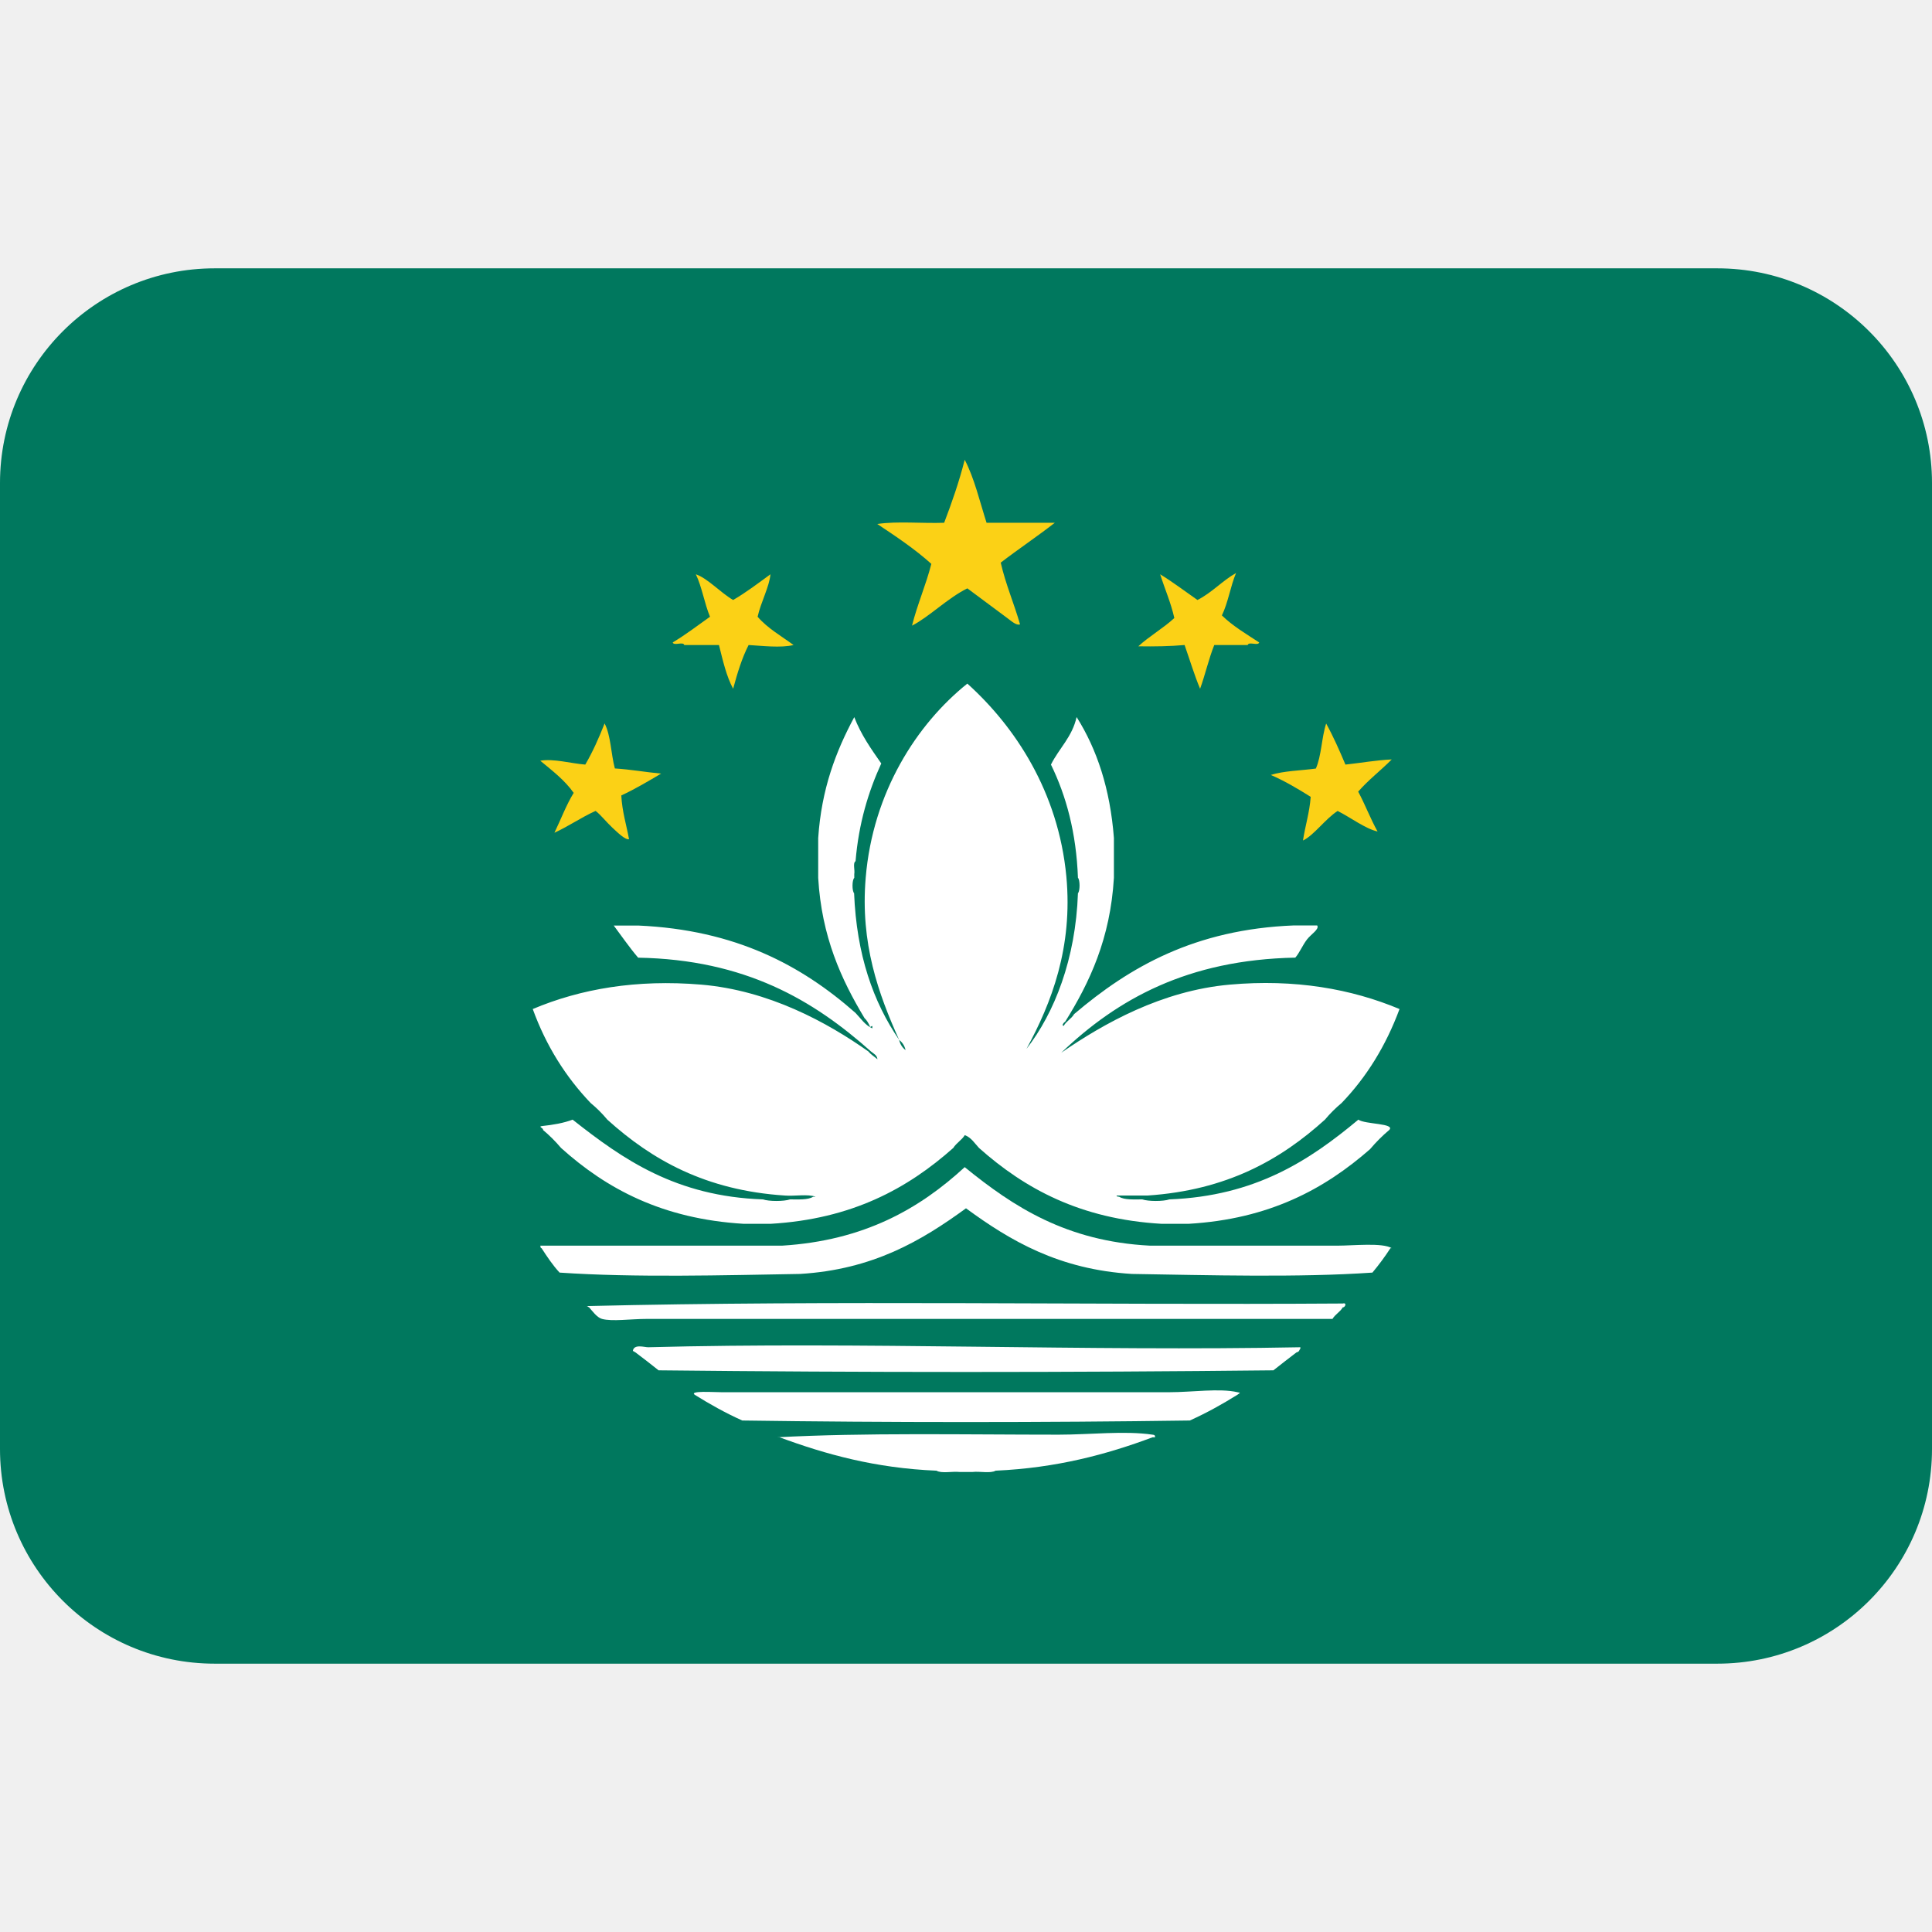
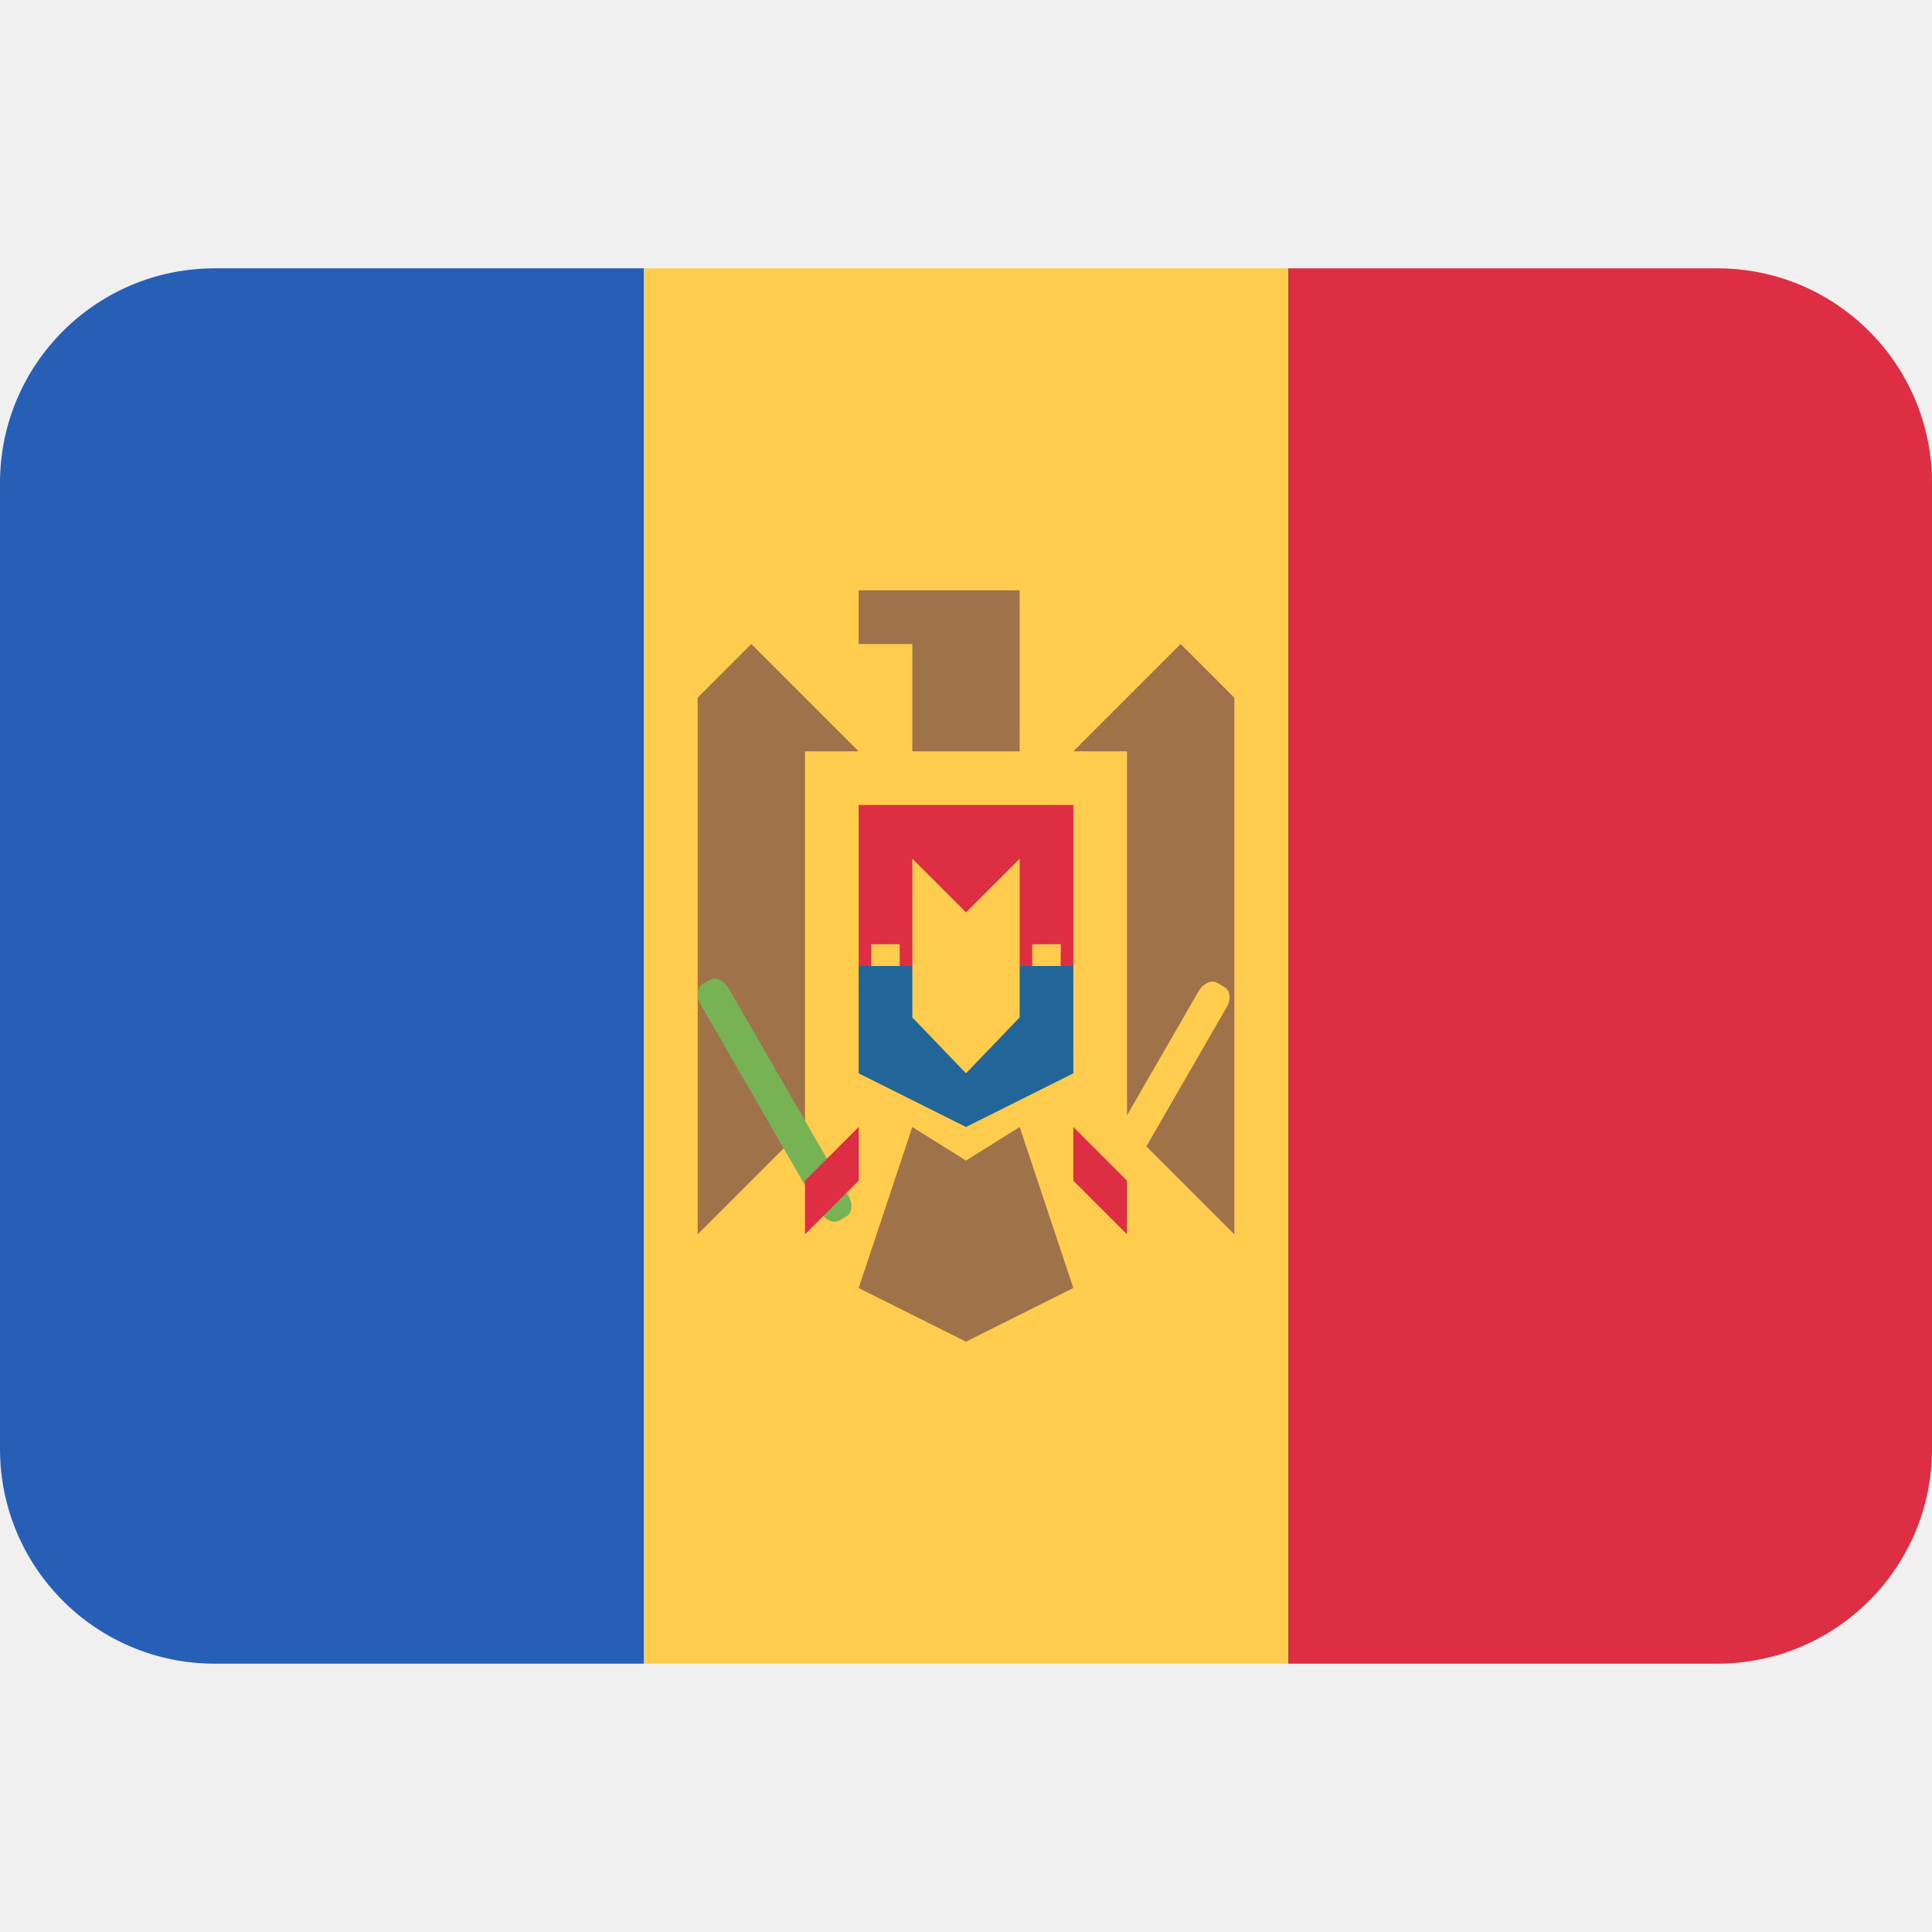
<svg xmlns="http://www.w3.org/2000/svg" viewBox="0 0 36 36">
-   <path fill="#00785E" d="M36 27c0 2.209-1.791 4-4 4H4c-2.209 0-4-1.791-4-4V9c0-2.209 1.791-4 4-4h28c2.209 0 4 1.791 4 4v18z" />
-   <g fill-rule="evenodd" clip-rule="evenodd">
-     <path fill="#FBD116" d="M17.976 8.567c.181.347.279.775.407 1.174h1.272c-.328.256-.678.489-1.008.743.094.41.248.759.36 1.15-.068.027-.164-.064-.24-.119-.22-.163-.513-.383-.742-.552-.373.186-.713.533-1.031.695.101-.402.257-.749.36-1.151-.307-.277-.657-.51-1.007-.743.367-.056.839-.008 1.246-.023.143-.375.278-.76.383-1.174zm-5.441 3.404c.246-.147.466-.317.695-.479-.104-.247-.149-.554-.264-.791.221.075.458.341.695.479.247-.144.469-.314.695-.479-.019.229-.18.523-.239.791.184.214.439.358.67.527-.241.058-.589.014-.838 0-.124.243-.21.525-.288.815-.126-.233-.192-.527-.264-.815h-.647c-.017-.07-.196.021-.215-.048zm10.714.048h-.623c-.103.257-.168.551-.264.815-.109-.259-.193-.543-.289-.815-.27.024-.561.029-.862.024.208-.192.464-.335.671-.527-.066-.293-.178-.541-.264-.815.243.149.465.319.695.479.271-.138.46-.356.719-.503-.104.246-.148.554-.264.79.202.198.454.346.695.504-.018.069-.196-.022-.214.048zM11.266 13.48c.117.226.118.568.191.839.301.019.569.069.862.096-.241.142-.48.286-.742.407.016.304.095.545.144.815-.07.016-.21-.121-.312-.216-.112-.104-.213-.236-.311-.311-.27.122-.498.284-.767.407.12-.248.219-.516.359-.743-.169-.239-.4-.414-.623-.599.251-.043.571.051.839.072.138-.237.254-.496.36-.767zm13.804.767c.288-.031.559-.081.863-.096-.204.206-.435.381-.625.6.129.24.229.507.361.743-.229-.052-.505-.263-.744-.383-.232.15-.441.453-.646.551.042-.277.122-.517.144-.814-.236-.148-.476-.292-.743-.408.243-.077.558-.081.839-.119.105-.237.107-.58.192-.839.133.241.248.501.359.765z" />
-     <path fill="#FFF" d="M21.427 23.211c-1.558-.08-2.548-.728-3.451-1.463-.844.776-1.874 1.368-3.402 1.463h-4.506c.005.019 0 .047.023.047.104.16.209.318.336.455 1.401.096 3.067.049 4.481.025 1.357-.082 2.26-.617 3.092-1.223.829.608 1.735 1.14 3.091 1.223 1.441.023 3.107.07 4.482-.025.121-.145.232-.295.336-.455.007.003.019-.004.025 0-.176-.107-.718-.047-1.008-.047h-3.499zm3.594 1.149c.042.007.084-.093 0-.071-4.689.031-9.494-.064-14.092.048.024 0 .028.019.048.023.062.07.145.189.24.216.189.052.532 0 .838 0h12.774c.051-.087.143-.129.192-.216zm-.862.839c.024.001.028-.018.048-.024.002-.029.03-.032.023-.071-3.994.078-8.175-.106-12.15 0-.068.002-.271-.068-.288.071.024 0 .029.02.048.024.147.109.29.223.432.335 3.764.041 7.693.041 11.456 0 .142-.112.286-.225.431-.335zm-1.101.79c.063-.046.056-.033 0-.047-.332-.078-.844 0-1.271 0h-8.34c-.155 0-.605-.032-.503.047.281.175.572.339.887.48 2.724.039 5.616.039 8.339 0 .314-.141.606-.304.888-.48zm-1.582.793h.047c-.001-.041-.009-.044-.047-.049-.526-.077-1.158 0-1.75 0-1.762 0-3.616-.039-5.249.049h.049c.861.318 1.788.575 2.924.622.096.056.295.009.431.024h.24c.136-.016.335.031.431-.024 1.13-.051 2.062-.3 2.924-.622z" />
-     <path fill="#FFF" d="M15.915 16.644c.046 1.144.355 2.025.839 2.732-.385-.855-.726-1.797-.623-3.02.133-1.597.953-2.864 1.894-3.618.887.799 1.696 2.014 1.845 3.595.123 1.316-.277 2.358-.743 3.211.521-.669.916-1.671.959-2.9.04-.041.04-.247 0-.288-.031-.839-.218-1.525-.503-2.109.151-.303.396-.515.478-.886.38.602.625 1.34.695 2.253v.743c-.067 1.131-.45 1.947-.91 2.684-.021.003-.074.079-.024.072.049-.087.142-.129.192-.216 1.035-.881 2.253-1.581 4.098-1.653h.432c.045.072-.116.163-.192.264-.082.108-.141.252-.216.336-2.006.039-3.316.774-4.361 1.772.789-.543 1.871-1.156 3.14-1.269 1.213-.108 2.265.079 3.163.455-.255.688-.616 1.269-1.078 1.75-.114.095-.218.198-.312.311-.826.748-1.83 1.316-3.307 1.414h-.575c0 .023.029.018.048.023.1.062.272.048.431.049.113.039.392.039.504 0 1.606-.062 2.612-.727 3.522-1.486.126.09.692.066.576.192-.13.109-.249.229-.359.359-.848.742-1.877 1.302-3.38 1.39h-.504c-1.517-.088-2.552-.658-3.402-1.414-.081-.086-.142-.192-.264-.239-.058.094-.157.146-.215.239-.851.756-1.887 1.325-3.403 1.414h-.503c-1.517-.091-2.558-.654-3.403-1.414-.103-.122-.214-.233-.336-.335.013-.034-.094-.06-.024-.072.21-.022.408-.056.576-.12.937.74 1.925 1.43 3.547 1.486.111.039.391.039.503 0 .158-.001.333.013.431-.049h.048c-.144-.055-.391-.008-.574-.023-1.479-.096-2.481-.667-3.308-1.414-.094-.113-.198-.217-.312-.311-.46-.482-.827-1.059-1.078-1.75.893-.377 1.936-.556 3.139-.455 1.26.107 2.345.702 3.116 1.246.046.058.112.096.168.145-.009-.08-.072-.104-.12-.145-1.071-.956-2.345-1.713-4.339-1.748-.155-.179-.345-.454-.455-.599h.455c1.814.08 3.045.742 4.051 1.629.098.102.175.225.311.287.018-.104-.047.019-.048-.047-.025-.055-.055-.106-.096-.144-.435-.723-.799-1.518-.863-2.612v-.743c.061-.916.331-1.619.672-2.253.126.328.316.595.503.863-.24.526-.42 1.113-.479 1.821-.055.034-.009.168-.024.24v.071c-.043.039-.043.245-.003.286zm.839 2.732c.019.085.061.146.12.191-.019-.085-.062-.145-.12-.191z" />
-   </g>
+   <path fill="#DD2E44" d="M32 5h-8v26h8c2.209 0 4-1.791 4-4V9c0-2.209-1.791-4-4-4z" />
+   <path fill="#265FB5" d="M4 5C1.791 5 0 6.791 0 9v18c0 2.209 1.791 4 4 4h8V5H4z" />
+   <path fill="#FFCC4D" d="M12 5h12v26H12z" />
+   <path fill="#DD2E44" d="M16 15h4v3h-4z" />
+   <path fill="#269" d="M16 18v2l2 1 2-1v-2z" />
+   <path fill="#A0724A" d="M16 11v1h1v2h2v-3zm3 10l-1 .625L17 21l-1 3 2 1 2-1zm-4-8l-1-1-1 1v10l2-2v-7h1zm7-1l-1 1-1 1h1v7l2 2V13z" />
+   <path fill="#FFCC4D" d="M16.234 17.594h.531V18h-.531zm3 0h.531V18h-.531z" />
+   <path fill="#77B255" d="M15.637 22.743c-.106.062-.263-.01-.35-.159l-2.232-3.866c-.086-.15-.07-.321.037-.383l.136-.078c.106-.062.263.01.349.159l2.232 3.867c.087.149.07.32-.036.382l-.136.078z" />
+   <path fill="#FFCC4D" d="M22.817 18.393c.107.061.125.23.039.377l-2.191 3.798c-.086.147-.24.216-.348.155l-.135-.078c-.106-.062-.124-.23-.039-.378l2.192-3.798c.085-.146.24-.217.347-.154l.135.078z" />
+   <path fill="#DD2E44" d="M16 21l-1 1v1l1-1zm4 0v1l1 1v-1z" />
+   <path fill="#FFCC4D" d="M18 17l-1-1v2.958L18 20l1-1.042V16z" />
</svg>
